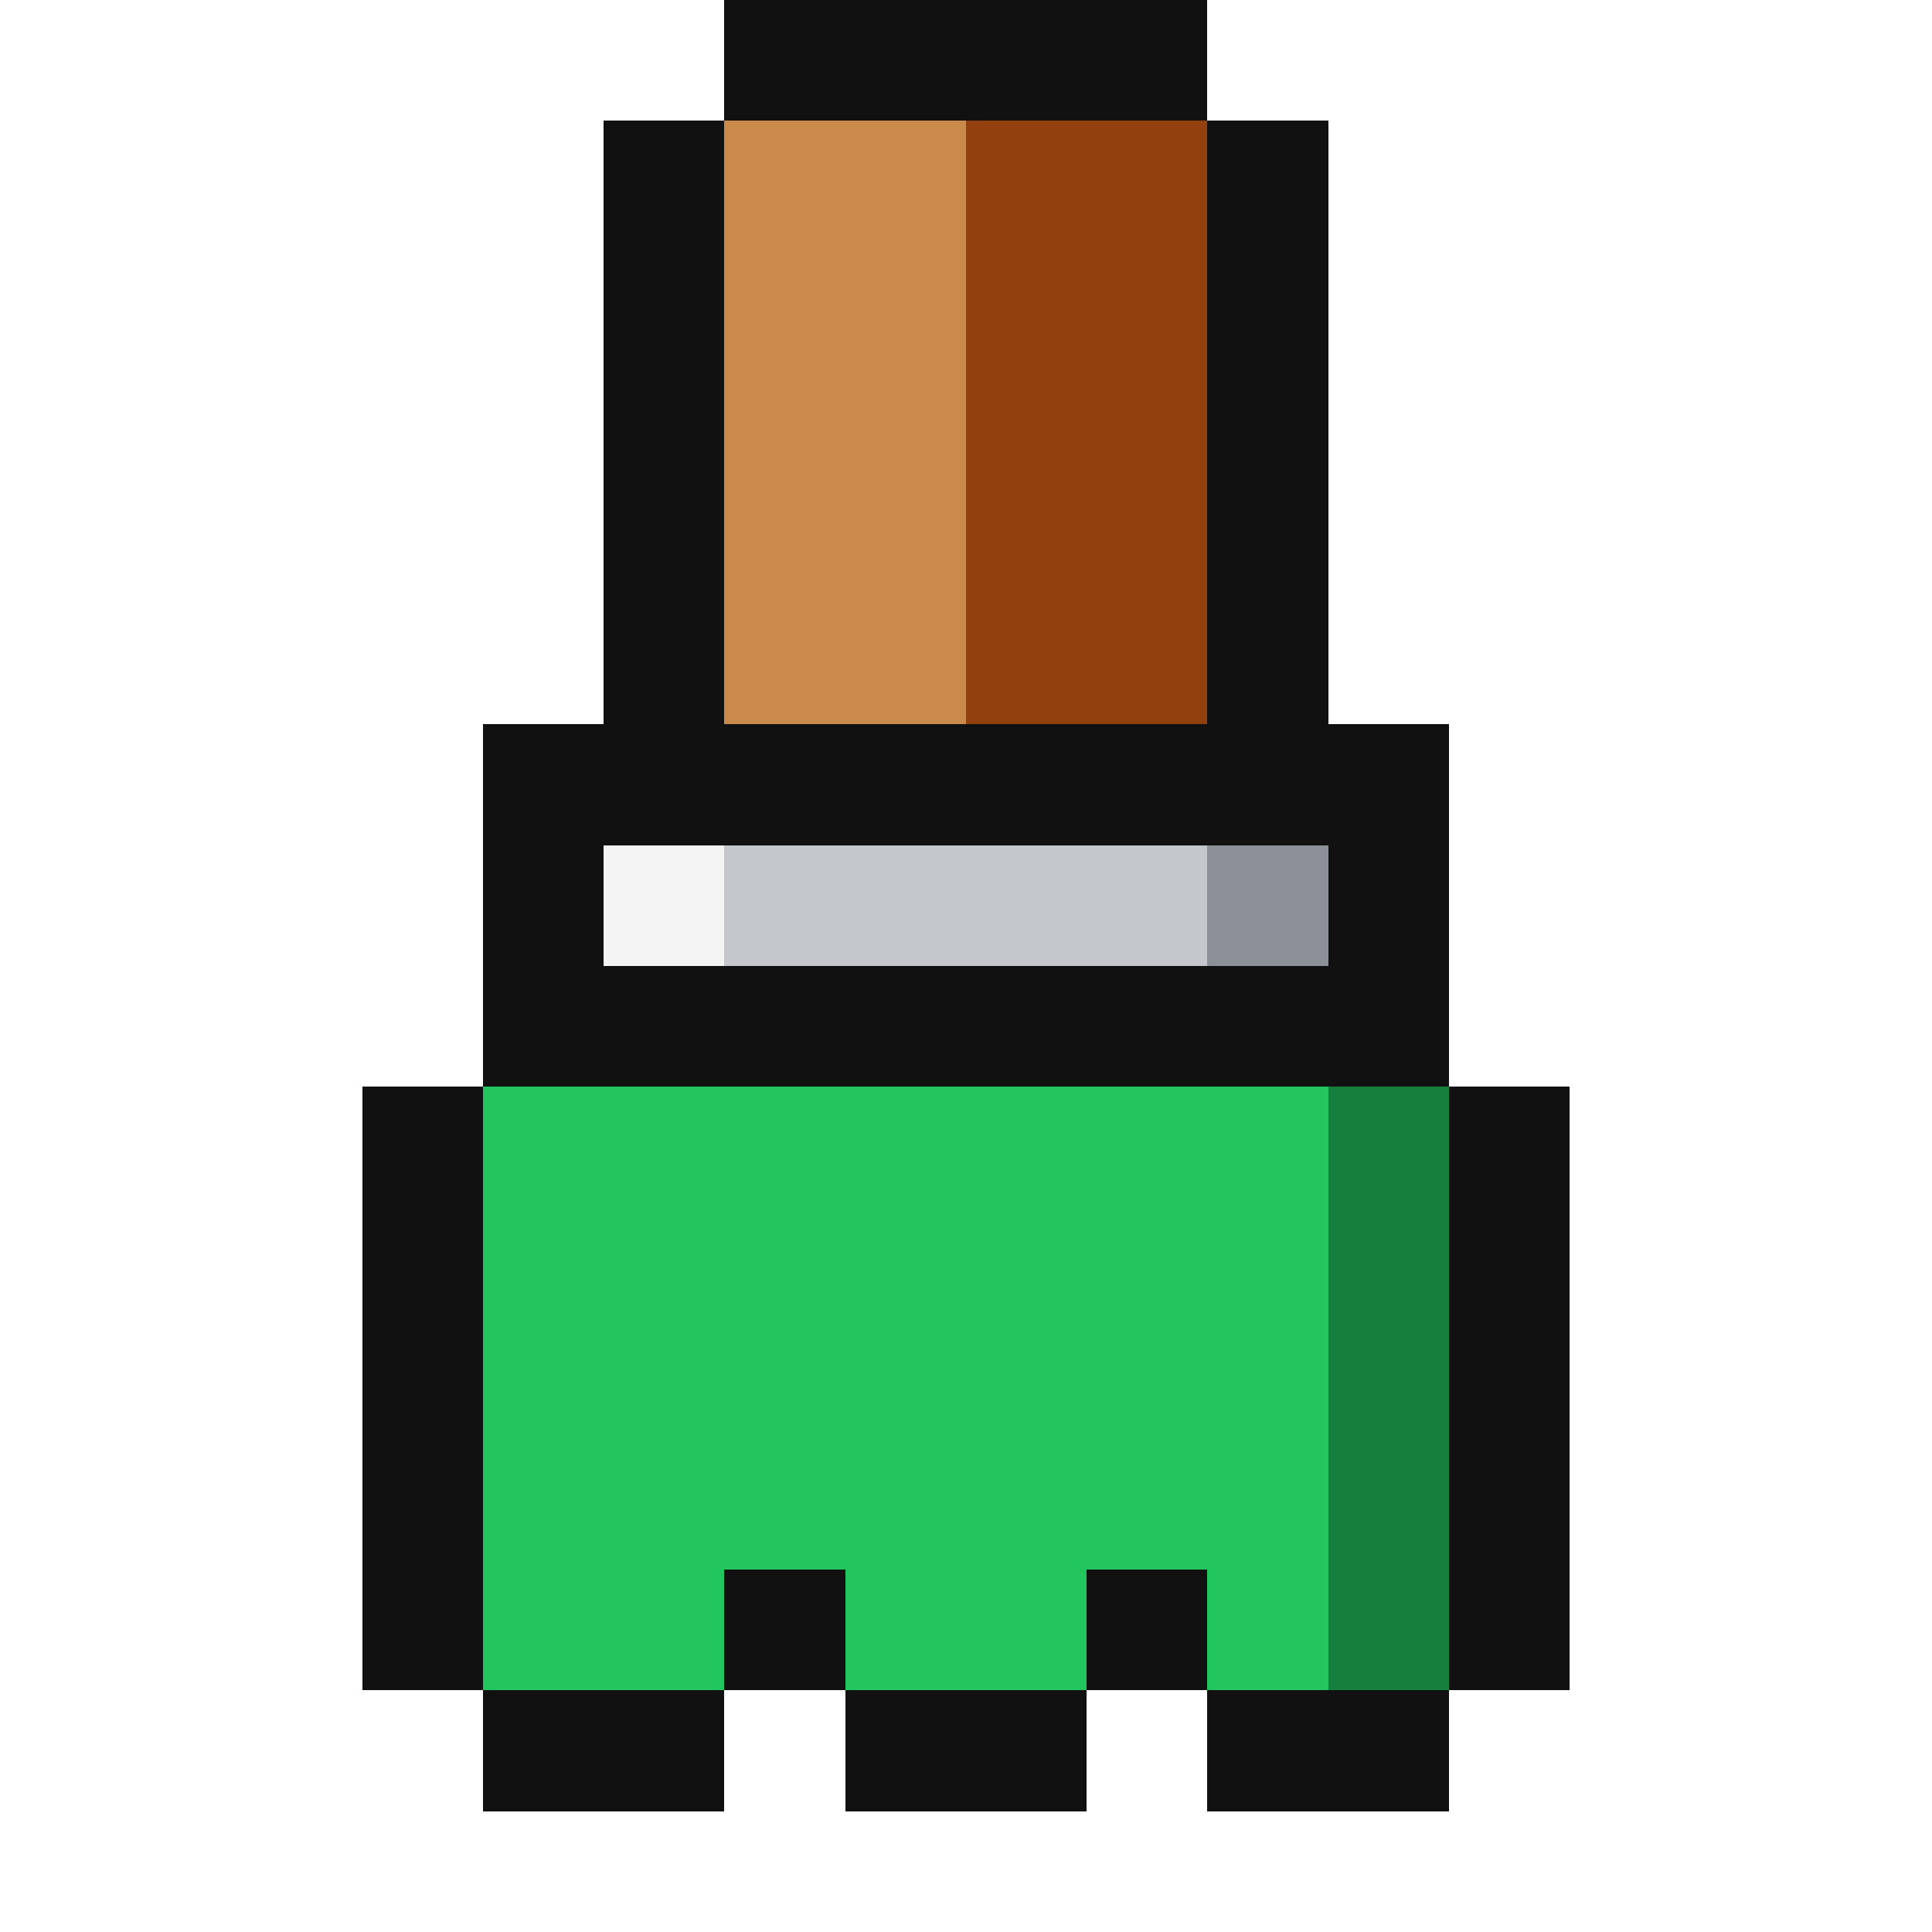
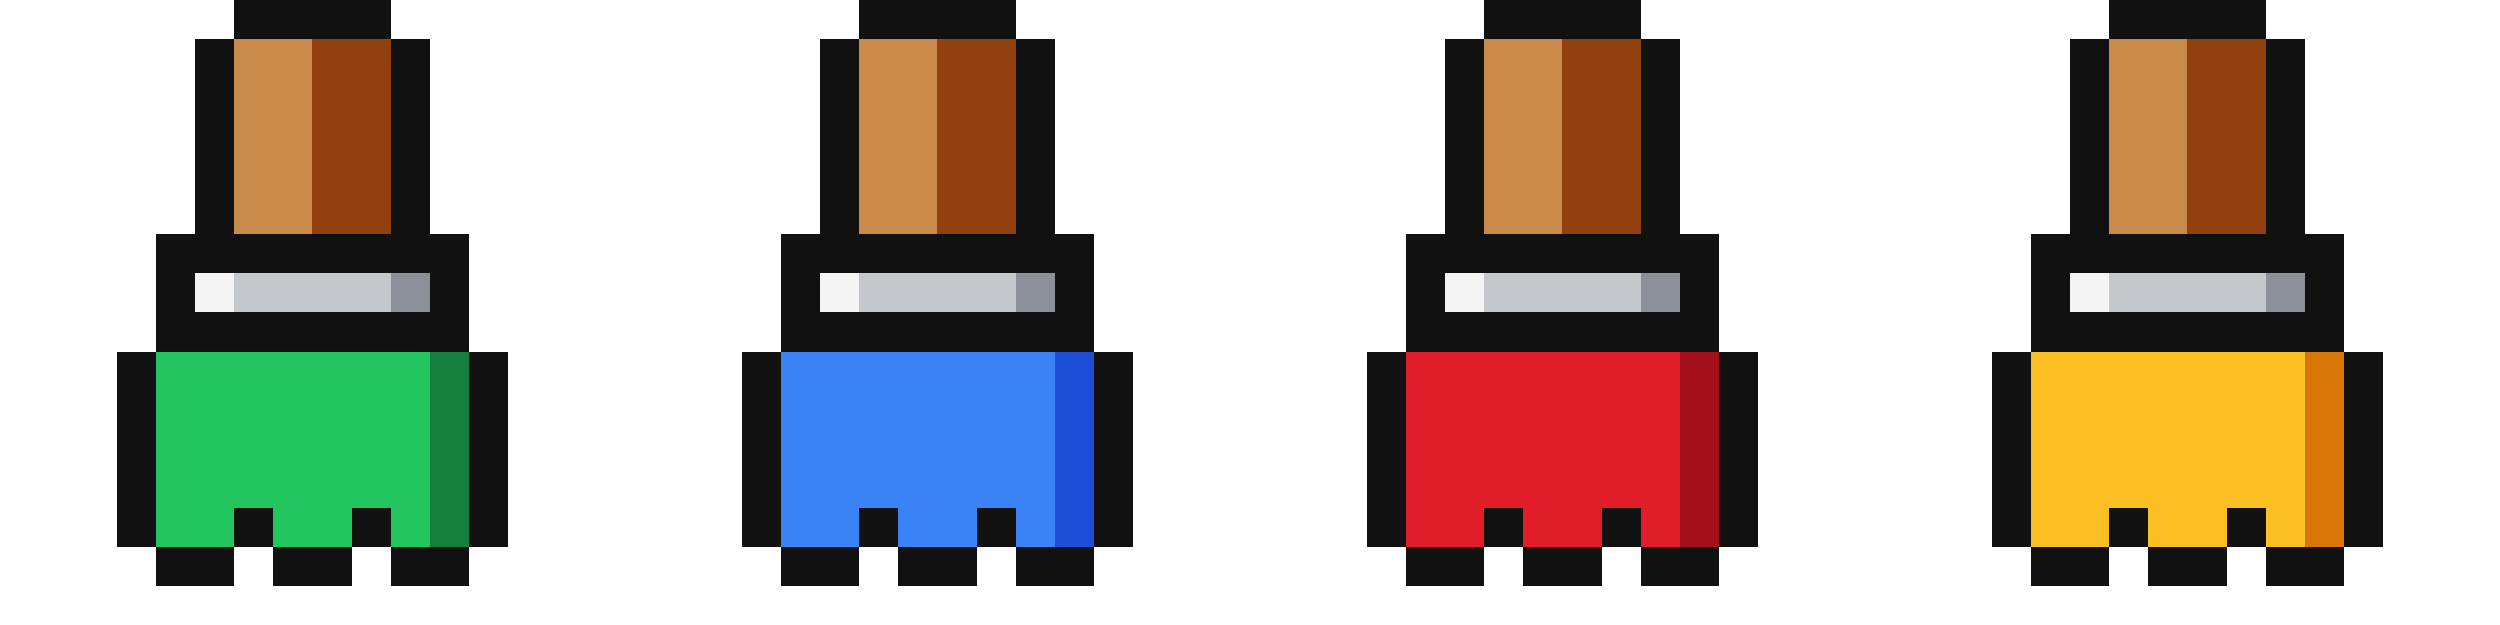
- <svg xmlns="http://www.w3.org/2000/svg" viewBox="0 0 16 16" shape-rendering="crispEdges">
-   <path fill="#111111" d="M6 0h4v1h-4zM5 1h1v1h-1zM10 1h1v1h-1zM5 2h1v1h-1zM10 2h1v1h-1zM5 3h1v1h-1zM10 3h1v1h-1zM5 4h1v1h-1zM10 4h1v1h-1zM5 5h1v1h-1zM10 5h1v1h-1zM4 6h8v1h-8zM4 7h1v1h-1zM11 7h1v1h-1zM4 8h8v1h-8zM3 9h1v1h-1zM12 9h1v1h-1zM3 10h1v1h-1zM12 10h1v1h-1zM3 11h1v1h-1zM12 11h1v1h-1zM3 12h1v1h-1zM12 12h1v1h-1zM3 13h1v1h-1zM6 13h1v1h-1zM9 13h1v1h-1zM12 13h1v1h-1zM4 14h2v1h-2zM7 14h2v1h-2zM10 14h2v1h-2z" />
-   <path fill="#c98a4b" d="M6 1h2v1h-2zM6 2h2v1h-2zM6 3h2v1h-2zM6 4h2v1h-2zM6 5h2v1h-2z" />
-   <path fill="#92400e" d="M8 1h2v1h-2zM8 2h2v1h-2zM8 3h2v1h-2zM8 4h2v1h-2zM8 5h2v1h-2z" />
-   <path fill="#f4f4f5" d="M5 7h1v1h-1z" />
-   <path fill="#c4c7cc" d="M6 7h4v1h-4z" />
-   <path fill="#8b9099" d="M10 7h1v1h-1z" />
+ <svg xmlns="http://www.w3.org/2000/svg" viewBox="0 0 64 16" shape-rendering="crispEdges">
+   <path fill="#111111" d="M6 0h4v1h-4zM5 1h1v1h-1zM10 1h1v1h-1zM5 2h1v1h-1zM10 2h1v1h-1zM5 3h1v1h-1zM10 3h1v1h-1zM5 4h1v1h-1zM10 4h1v1h-1zM5 5h1v1h-1zM10 5h1v1h-1zM4 6h8v1h-8zM4 7h1v1h-1zM11 7h1v1h-1zM4 8h8v1h-8zM3 9h1v1h-1zM12 9h1v1h-1zM3 10h1v1h-1zM12 10h1v1h-1zM3 11h1v1h-1zM12 11h1v1h-1zM3 12h1v1h-1zM12 12h1v1h-1zM3 13h1v1h-1zM6 13h1v1h-1zM9 13h1v1h-1zM12 13h1v1h-1zM4 14h2v1h-2zM7 14h2v1h-2zM10 14h2v1h-2zM22 0h4v1h-4zM21 1h1v1h-1zM26 1h1v1h-1zM21 2h1v1h-1zM26 2h1v1h-1zM21 3h1v1h-1zM26 3h1v1h-1zM21 4h1v1h-1zM26 4h1v1h-1zM21 5h1v1h-1zM26 5h1v1h-1zM20 6h8v1h-8zM20 7h1v1h-1zM27 7h1v1h-1zM20 8h8v1h-8zM19 9h1v1h-1zM28 9h1v1h-1zM19 10h1v1h-1zM28 10h1v1h-1zM19 11h1v1h-1zM28 11h1v1h-1zM19 12h1v1h-1zM28 12h1v1h-1zM19 13h1v1h-1zM22 13h1v1h-1zM25 13h1v1h-1zM28 13h1v1h-1zM20 14h2v1h-2zM23 14h2v1h-2zM26 14h2v1h-2zM38 0h4v1h-4zM37 1h1v1h-1zM42 1h1v1h-1zM37 2h1v1h-1zM42 2h1v1h-1zM37 3h1v1h-1zM42 3h1v1h-1zM37 4h1v1h-1zM42 4h1v1h-1zM37 5h1v1h-1zM42 5h1v1h-1zM36 6h8v1h-8zM36 7h1v1h-1zM43 7h1v1h-1zM36 8h8v1h-8zM35 9h1v1h-1zM44 9h1v1h-1zM35 10h1v1h-1zM44 10h1v1h-1zM35 11h1v1h-1zM44 11h1v1h-1zM35 12h1v1h-1zM44 12h1v1h-1zM35 13h1v1h-1zM38 13h1v1h-1zM41 13h1v1h-1zM44 13h1v1h-1zM36 14h2v1h-2zM39 14h2v1h-2zM42 14h2v1h-2zM54 0h4v1h-4zM53 1h1v1h-1zM58 1h1v1h-1zM53 2h1v1h-1zM58 2h1v1h-1zM53 3h1v1h-1zM58 3h1v1h-1zM53 4h1v1h-1zM58 4h1v1h-1zM53 5h1v1h-1zM58 5h1v1h-1zM52 6h8v1h-8zM52 7h1v1h-1zM59 7h1v1h-1zM52 8h8v1h-8zM51 9h1v1h-1zM60 9h1v1h-1zM51 10h1v1h-1zM60 10h1v1h-1zM51 11h1v1h-1zM60 11h1v1h-1zM51 12h1v1h-1zM60 12h1v1h-1zM51 13h1v1h-1zM54 13h1v1h-1zM57 13h1v1h-1zM60 13h1v1h-1zM52 14h2v1h-2zM55 14h2v1h-2zM58 14h2v1h-2z" />
+   <path fill="#c98a4b" d="M6 1h2v1h-2zM6 2h2v1h-2zM6 3h2v1h-2zM6 4h2v1h-2zM6 5h2v1h-2zM22 1h2v1h-2zM22 2h2v1h-2zM22 3h2v1h-2zM22 4h2v1h-2zM22 5h2v1h-2zM38 1h2v1h-2zM38 2h2v1h-2zM38 3h2v1h-2zM38 4h2v1h-2zM38 5h2v1h-2zM54 1h2v1h-2zM54 2h2v1h-2zM54 3h2v1h-2zM54 4h2v1h-2zM54 5h2v1h-2z" />
+   <path fill="#92400e" d="M8 1h2v1h-2zM8 2h2v1h-2zM8 3h2v1h-2zM8 4h2v1h-2zM8 5h2v1h-2zM24 1h2v1h-2zM24 2h2v1h-2zM24 3h2v1h-2zM24 4h2v1h-2zM24 5h2v1h-2zM40 1h2v1h-2zM40 2h2v1h-2zM40 3h2v1h-2zM40 4h2v1h-2zM40 5h2v1h-2zM56 1h2v1h-2zM56 2h2v1h-2zM56 3h2v1h-2zM56 4h2v1h-2zM56 5h2v1h-2z" />
+   <path fill="#f4f4f5" d="M5 7h1v1h-1zM21 7h1v1h-1zM37 7h1v1h-1zM53 7h1v1h-1z" />
+   <path fill="#c4c7cc" d="M6 7h4v1h-4zM22 7h4v1h-4zM38 7h4v1h-4zM54 7h4v1h-4z" />
+   <path fill="#8b9099" d="M10 7h1v1h-1zM26 7h1v1h-1zM42 7h1v1h-1zM58 7h1v1h-1z" />
  <path fill="#22c55e" d="M4 9h7v1h-7zM4 10h7v1h-7zM4 11h7v1h-7zM4 12h7v1h-7zM4 13h2v1h-2zM7 13h2v1h-2zM10 13h1v1h-1z" />
  <path fill="#15803d" d="M11 9h1v1h-1zM11 10h1v1h-1zM11 11h1v1h-1zM11 12h1v1h-1zM11 13h1v1h-1z" />
+   <path fill="#3b82f6" d="M20 9h7v1h-7zM20 10h7v1h-7zM20 11h7v1h-7zM20 12h7v1h-7zM20 13h2v1h-2zM23 13h2v1h-2zM26 13h1v1h-1z" />
+   <path fill="#1d4ed8" d="M27 9h1v1h-1zM27 10h1v1h-1zM27 11h1v1h-1zM27 12h1v1h-1zM27 13h1v1h-1z" />
+   <path fill="#e11d2a" d="M36 9h7v1h-7zM36 10h7v1h-7zM36 11h7v1h-7zM36 12h7v1h-7zM36 13h2v1h-2zM39 13h2v1h-2zM42 13h1v1h-1z" />
+   <path fill="#a30f1b" d="M43 9h1v1h-1zM43 10h1v1h-1zM43 11h1v1h-1zM43 12h1v1h-1zM43 13h1v1h-1z" />
+   <path fill="#fbbf24" d="M52 9h7v1h-7zM52 10h7v1h-7zM52 11h7v1h-7zM52 12h7v1h-7zM52 13h2v1h-2zM55 13h2v1h-2zM58 13h1v1h-1z" />
+   <path fill="#d97706" d="M59 9h1v1h-1zM59 10h1v1h-1zM59 11h1v1h-1zM59 12h1v1h-1zM59 13h1v1h-1z" />
</svg>
